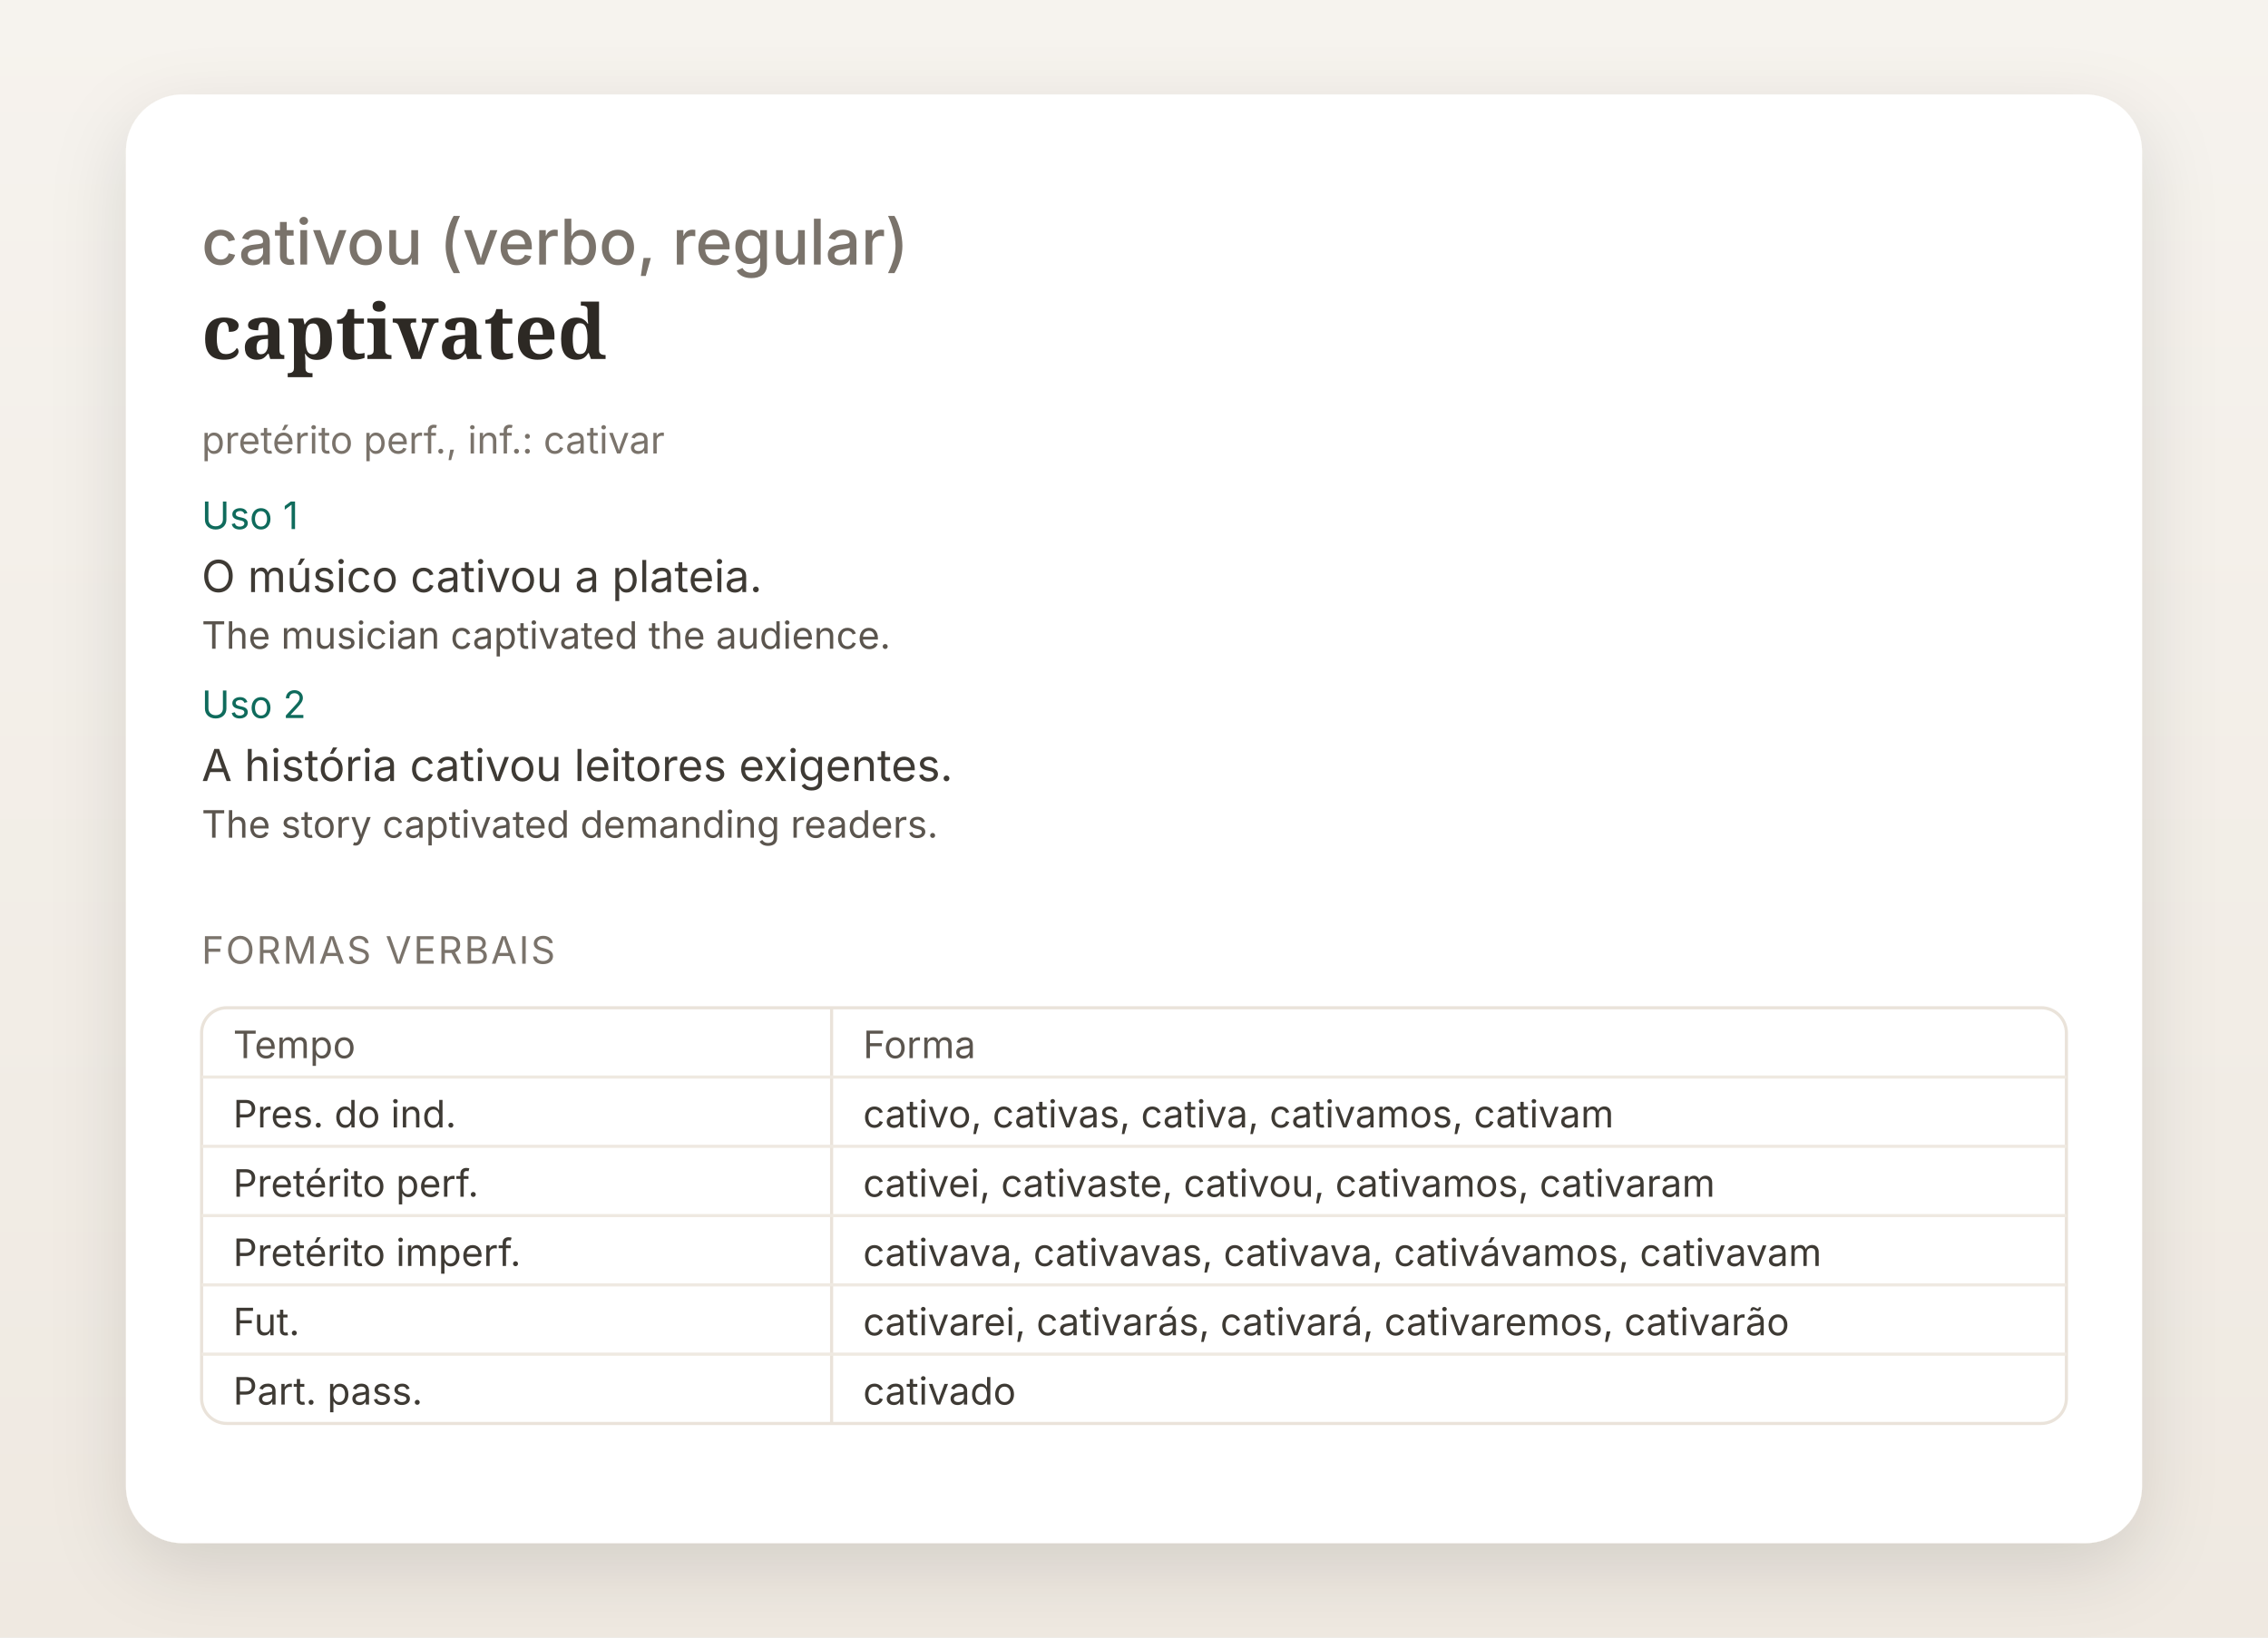
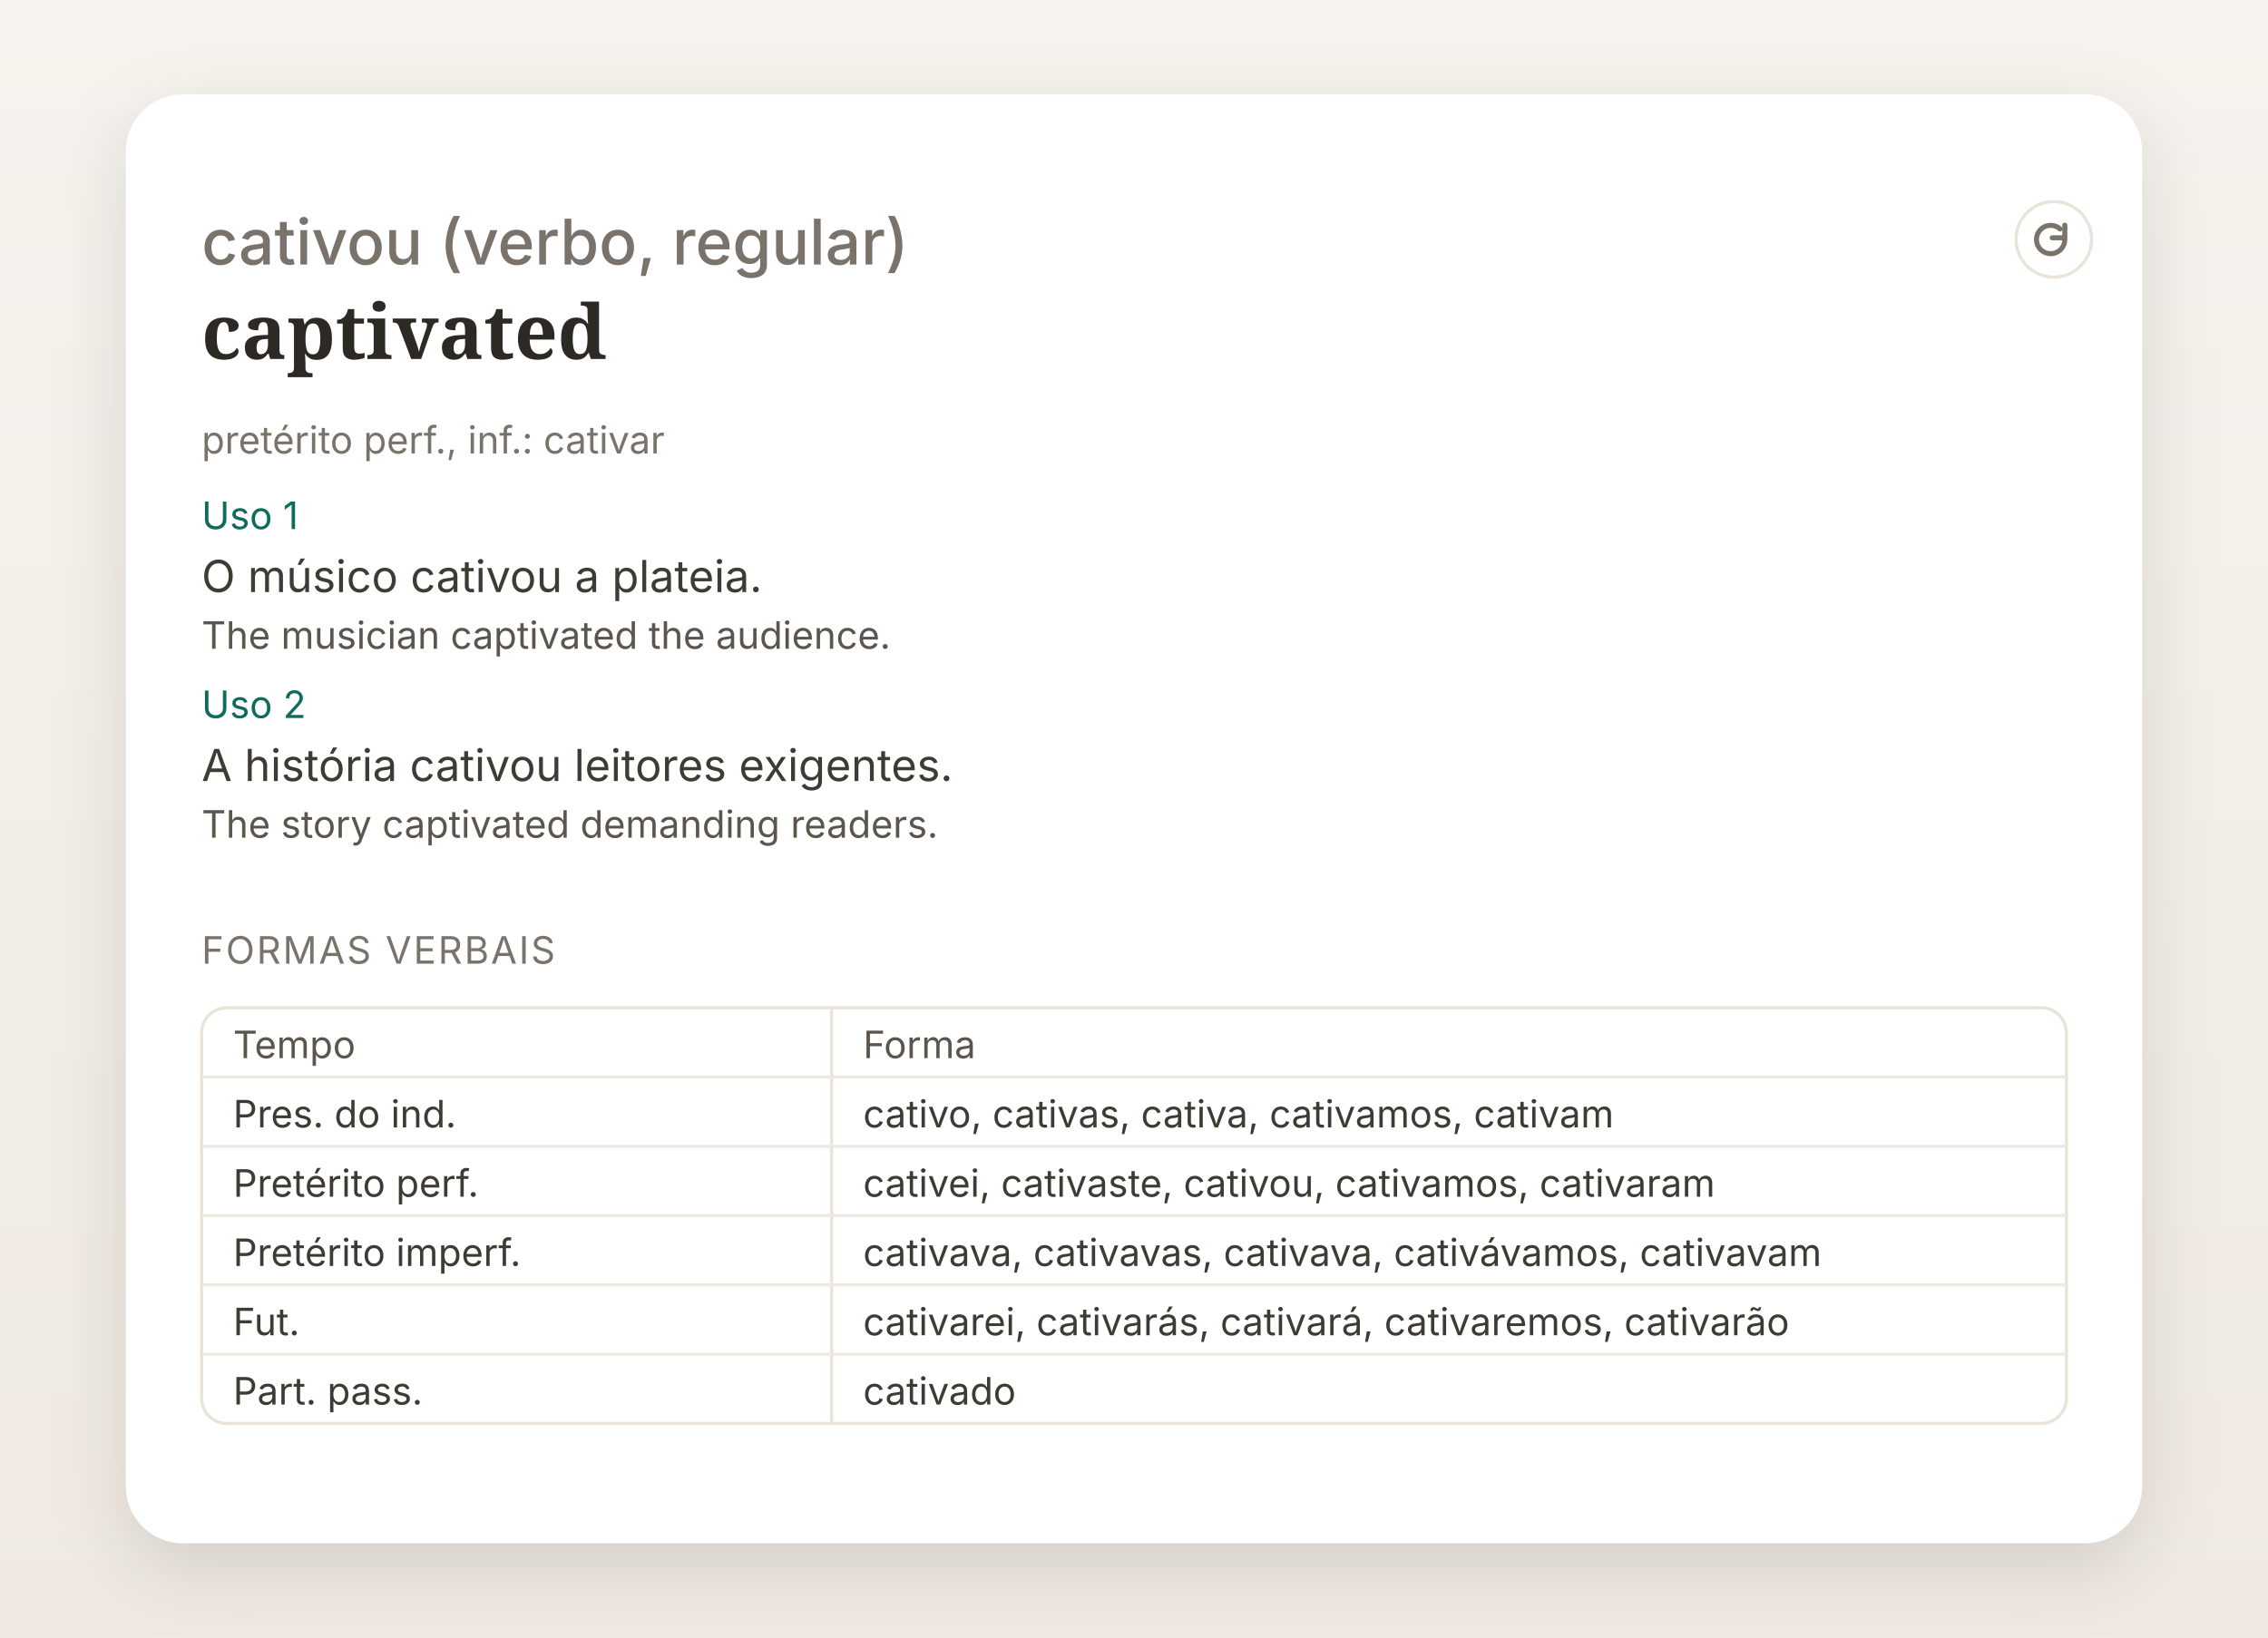
<svg xmlns="http://www.w3.org/2000/svg" width="720" height="520" viewBox="0 0 720 520" fill="none">
  <defs>
    <linearGradient id="bg" x1="0" y1="0" x2="0" y2="1">
      <stop offset="0%" stop-color="#F6F3EE" />
      <stop offset="100%" stop-color="#EFE9E1" />
    </linearGradient>
    <filter id="shadow" x="-20%" y="-20%" width="140%" height="140%" color-interpolation-filters="sRGB">
      <feDropShadow dx="0" dy="8" stdDeviation="12" flood-color="#000000" flood-opacity="0.12" />
    </filter>
  </defs>
  <rect width="720" height="520" fill="url(#bg)" />
  <g filter="url(#shadow)">
    <rect x="40" y="30" width="640" height="460" rx="18" fill="#FFFFFF" />
  </g>
  <text x="64" y="84" font-family="Work Sans, Inter, Arial, sans-serif" font-size="20" font-weight="500" fill="#7A736B">cativou (verbo, regular)</text>
+   <g transform="translate(640 64)">
+     <circle cx="12" cy="12" r="12" fill="#FFFFFF" stroke="#EAE3DA" />
+     <path d="M15.5 12a4.5 4.5 0 1 1-1.5-3.3" fill="none" stroke="#7A736B" stroke-width="1.6" stroke-linecap="round" stroke-linejoin="round" />
+     <path d="M15.5 7.5v4h-4" fill="none" stroke="#7A736B" stroke-width="1.6" stroke-linecap="round" stroke-linejoin="round" />
+   </g>
  <g transform="translate(0 20)">
    <text x="64" y="94" font-family="Literata, Georgia, serif" font-size="24" font-weight="600" fill="#2D2924">captivated</text>
    <text x="64" y="124" font-family="Work Sans, Inter, Arial, sans-serif" font-size="12" fill="#7A736B">pretérito perf., inf.: cativar</text>
    <text x="64" y="148" font-family="Work Sans, Inter, Arial, sans-serif" font-size="12" fill="#0F6B5C">Uso 1</text>
    <text x="64" y="168" font-family="Work Sans, Inter, Arial, sans-serif" font-size="14" fill="#3E3A34">O músico cativou a plateia.</text>
    <text x="64" y="186" font-family="Work Sans, Inter, Arial, sans-serif" font-size="12" fill="#5B554E">The musician captivated the audience.</text>
    <text x="64" y="208" font-family="Work Sans, Inter, Arial, sans-serif" font-size="12" fill="#0F6B5C">Uso 2</text>
    <text x="64" y="228" font-family="Work Sans, Inter, Arial, sans-serif" font-size="14" fill="#3E3A34">A história cativou leitores exigentes.</text>
    <text x="64" y="246" font-family="Work Sans, Inter, Arial, sans-serif" font-size="12" fill="#5B554E">The story captivated demanding readers.</text>
    <text x="64" y="286" font-family="Work Sans, Inter, Arial, sans-serif" font-size="12" letter-spacing="0.6" fill="#7A736B">FORMAS VERBAIS</text>
    <rect x="64" y="300" width="592" height="132" rx="8" fill="#FFFFFF" stroke="#EAE3DA" />
    <line x1="264" y1="300" x2="264" y2="432" stroke="#EAE3DA" />
    <line x1="64" y1="322" x2="656" y2="322" stroke="#EFE9E1" />
    <line x1="64" y1="344" x2="656" y2="344" stroke="#EFE9E1" />
    <line x1="64" y1="366" x2="656" y2="366" stroke="#EFE9E1" />
    <line x1="64" y1="388" x2="656" y2="388" stroke="#EFE9E1" />
    <line x1="64" y1="410" x2="656" y2="410" stroke="#EFE9E1" />
    <text x="74" y="316" font-family="Work Sans, Inter, Arial, sans-serif" font-size="12" fill="#5B554E">Tempo</text>
    <text x="274" y="316" font-family="Work Sans, Inter, Arial, sans-serif" font-size="12" fill="#5B554E">Forma</text>
    <text x="74" y="338" font-family="Work Sans, Inter, Arial, sans-serif" font-size="12" fill="#3E3A34">Pres. do ind.</text>
    <text x="274" y="338" font-family="Work Sans, Inter, Arial, sans-serif" font-size="12" fill="#3E3A34">cativo, cativas, cativa, cativamos, cativam</text>
    <text x="74" y="360" font-family="Work Sans, Inter, Arial, sans-serif" font-size="12" fill="#3E3A34">Pretérito perf.</text>
    <text x="274" y="360" font-family="Work Sans, Inter, Arial, sans-serif" font-size="12" fill="#3E3A34">cativei, cativaste, cativou, cativamos, cativaram</text>
    <text x="74" y="382" font-family="Work Sans, Inter, Arial, sans-serif" font-size="12" fill="#3E3A34">Pretérito imperf.</text>
    <text x="274" y="382" font-family="Work Sans, Inter, Arial, sans-serif" font-size="12" fill="#3E3A34">cativava, cativavas, cativava, cativávamos, cativavam</text>
    <text x="74" y="404" font-family="Work Sans, Inter, Arial, sans-serif" font-size="12" fill="#3E3A34">Fut.</text>
    <text x="274" y="404" font-family="Work Sans, Inter, Arial, sans-serif" font-size="12" fill="#3E3A34">cativarei, cativarás, cativará, cativaremos, cativarão</text>
    <text x="74" y="426" font-family="Work Sans, Inter, Arial, sans-serif" font-size="12" fill="#3E3A34">Part. pass.</text>
    <text x="274" y="426" font-family="Work Sans, Inter, Arial, sans-serif" font-size="12" fill="#3E3A34">cativado</text>
  </g>
</svg>
